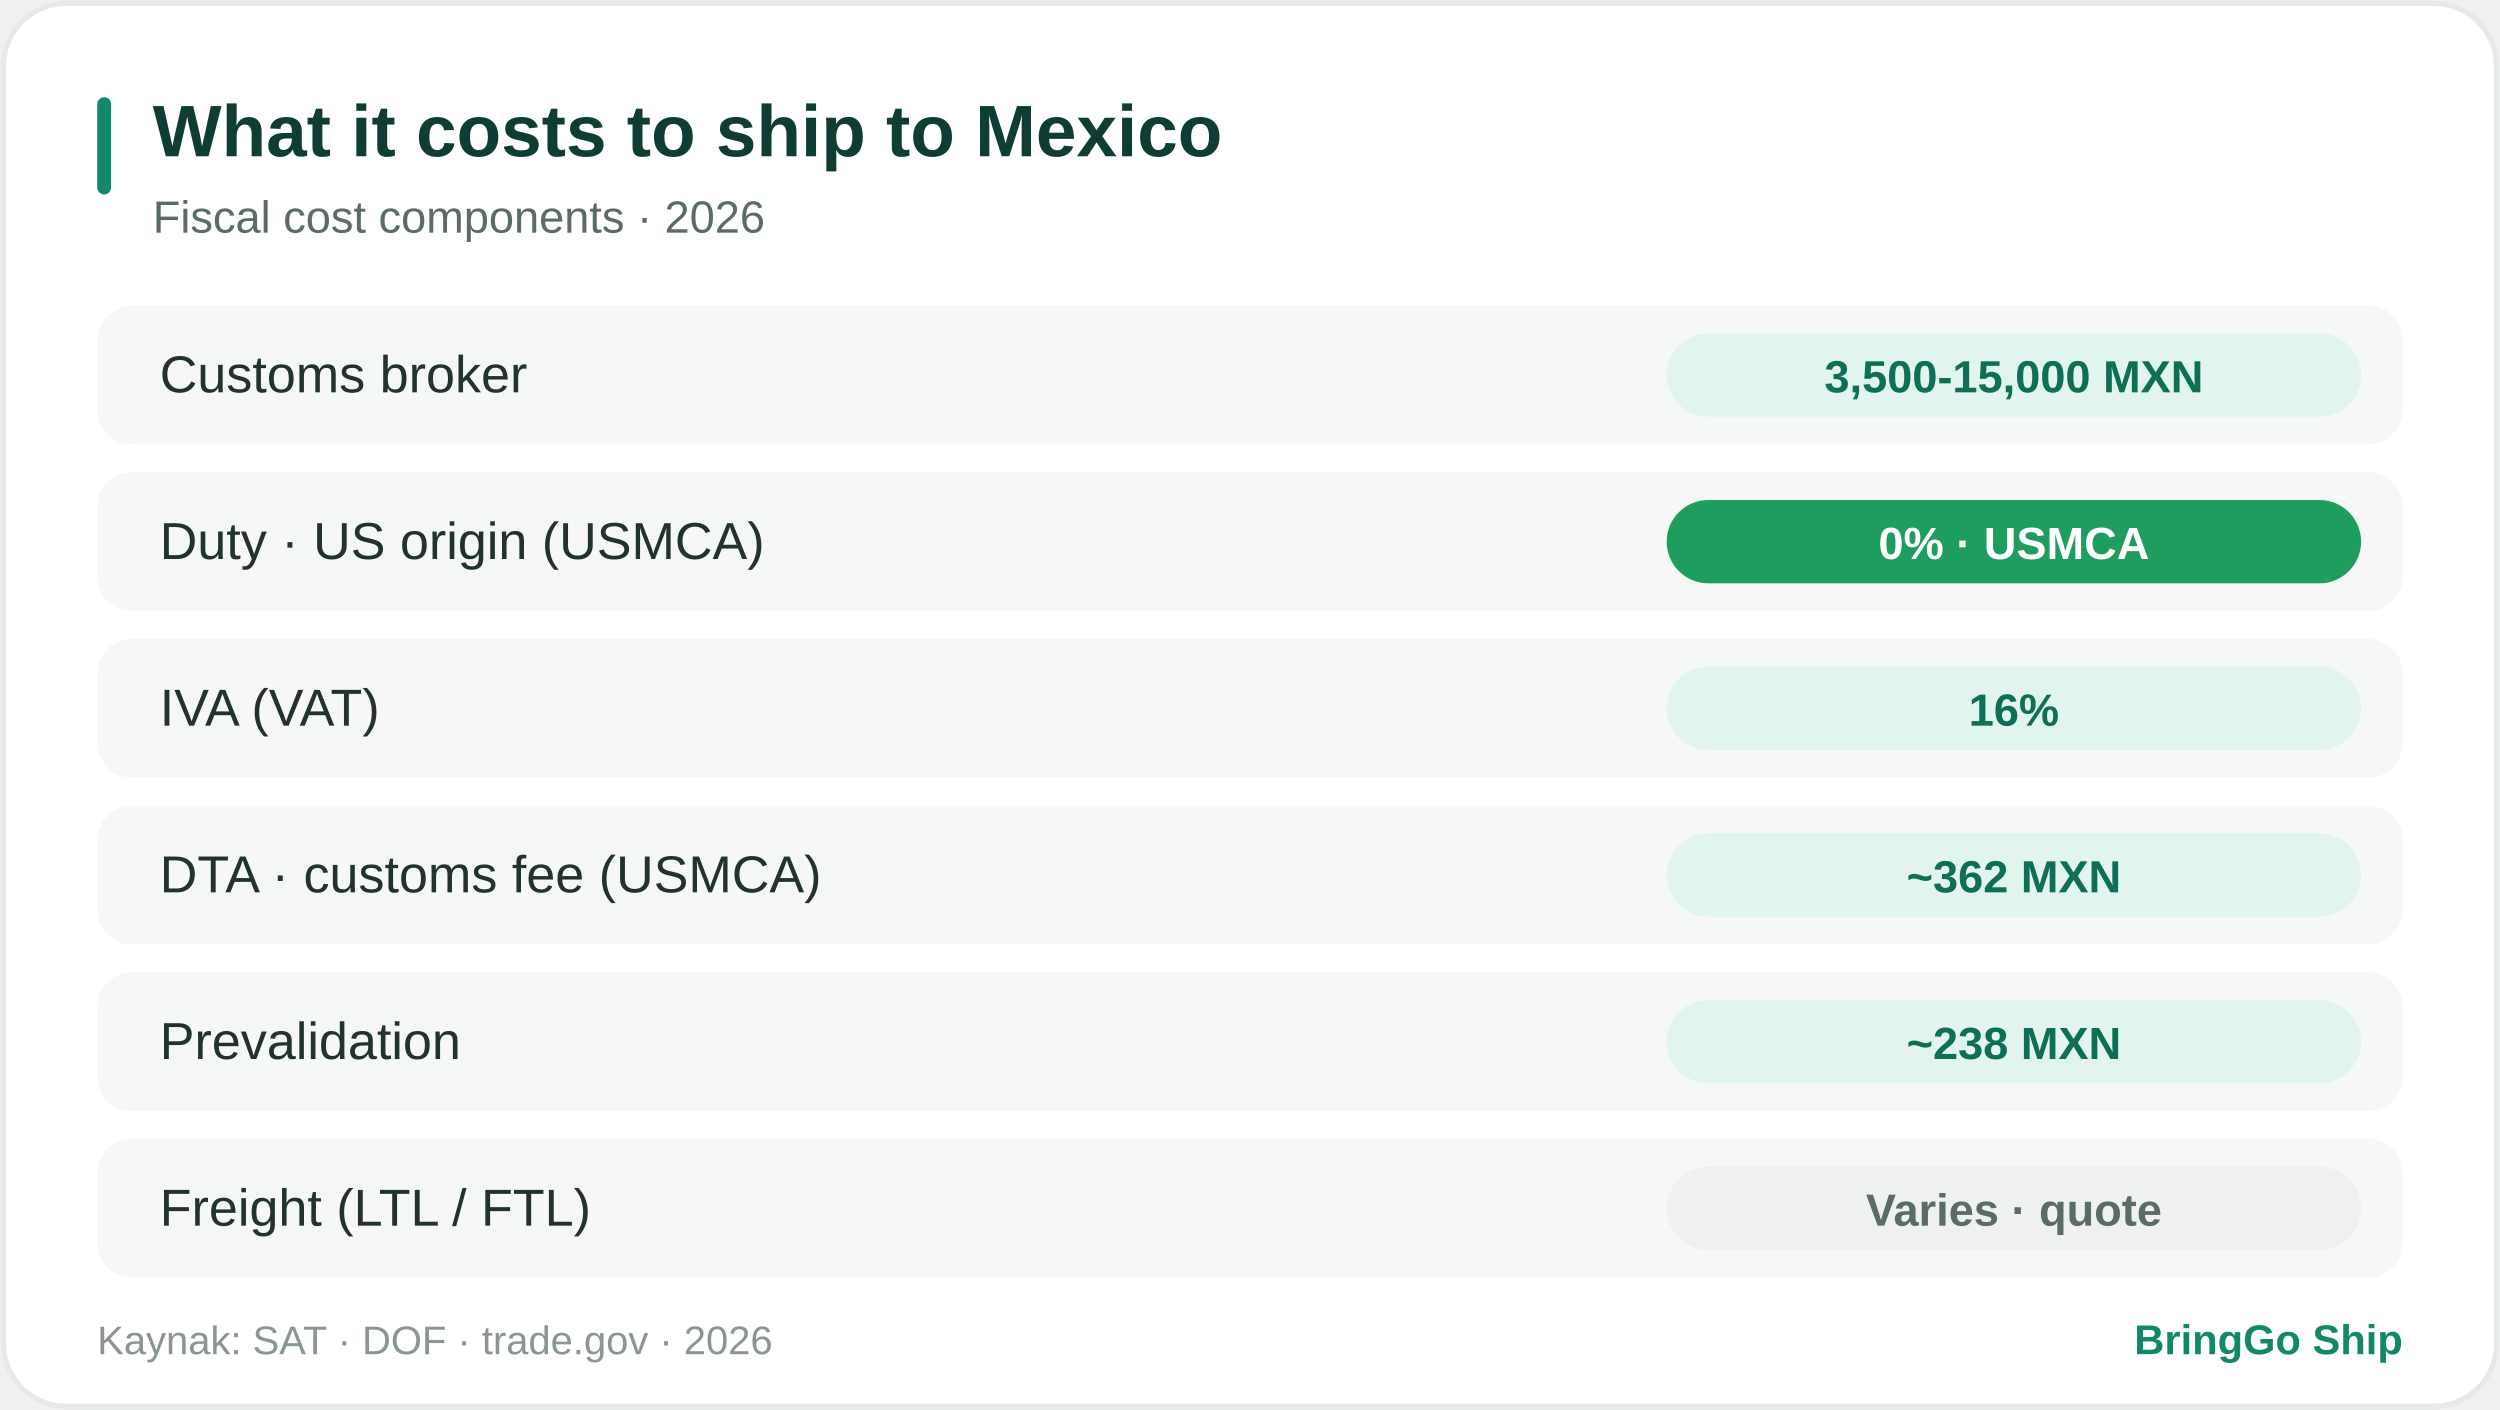
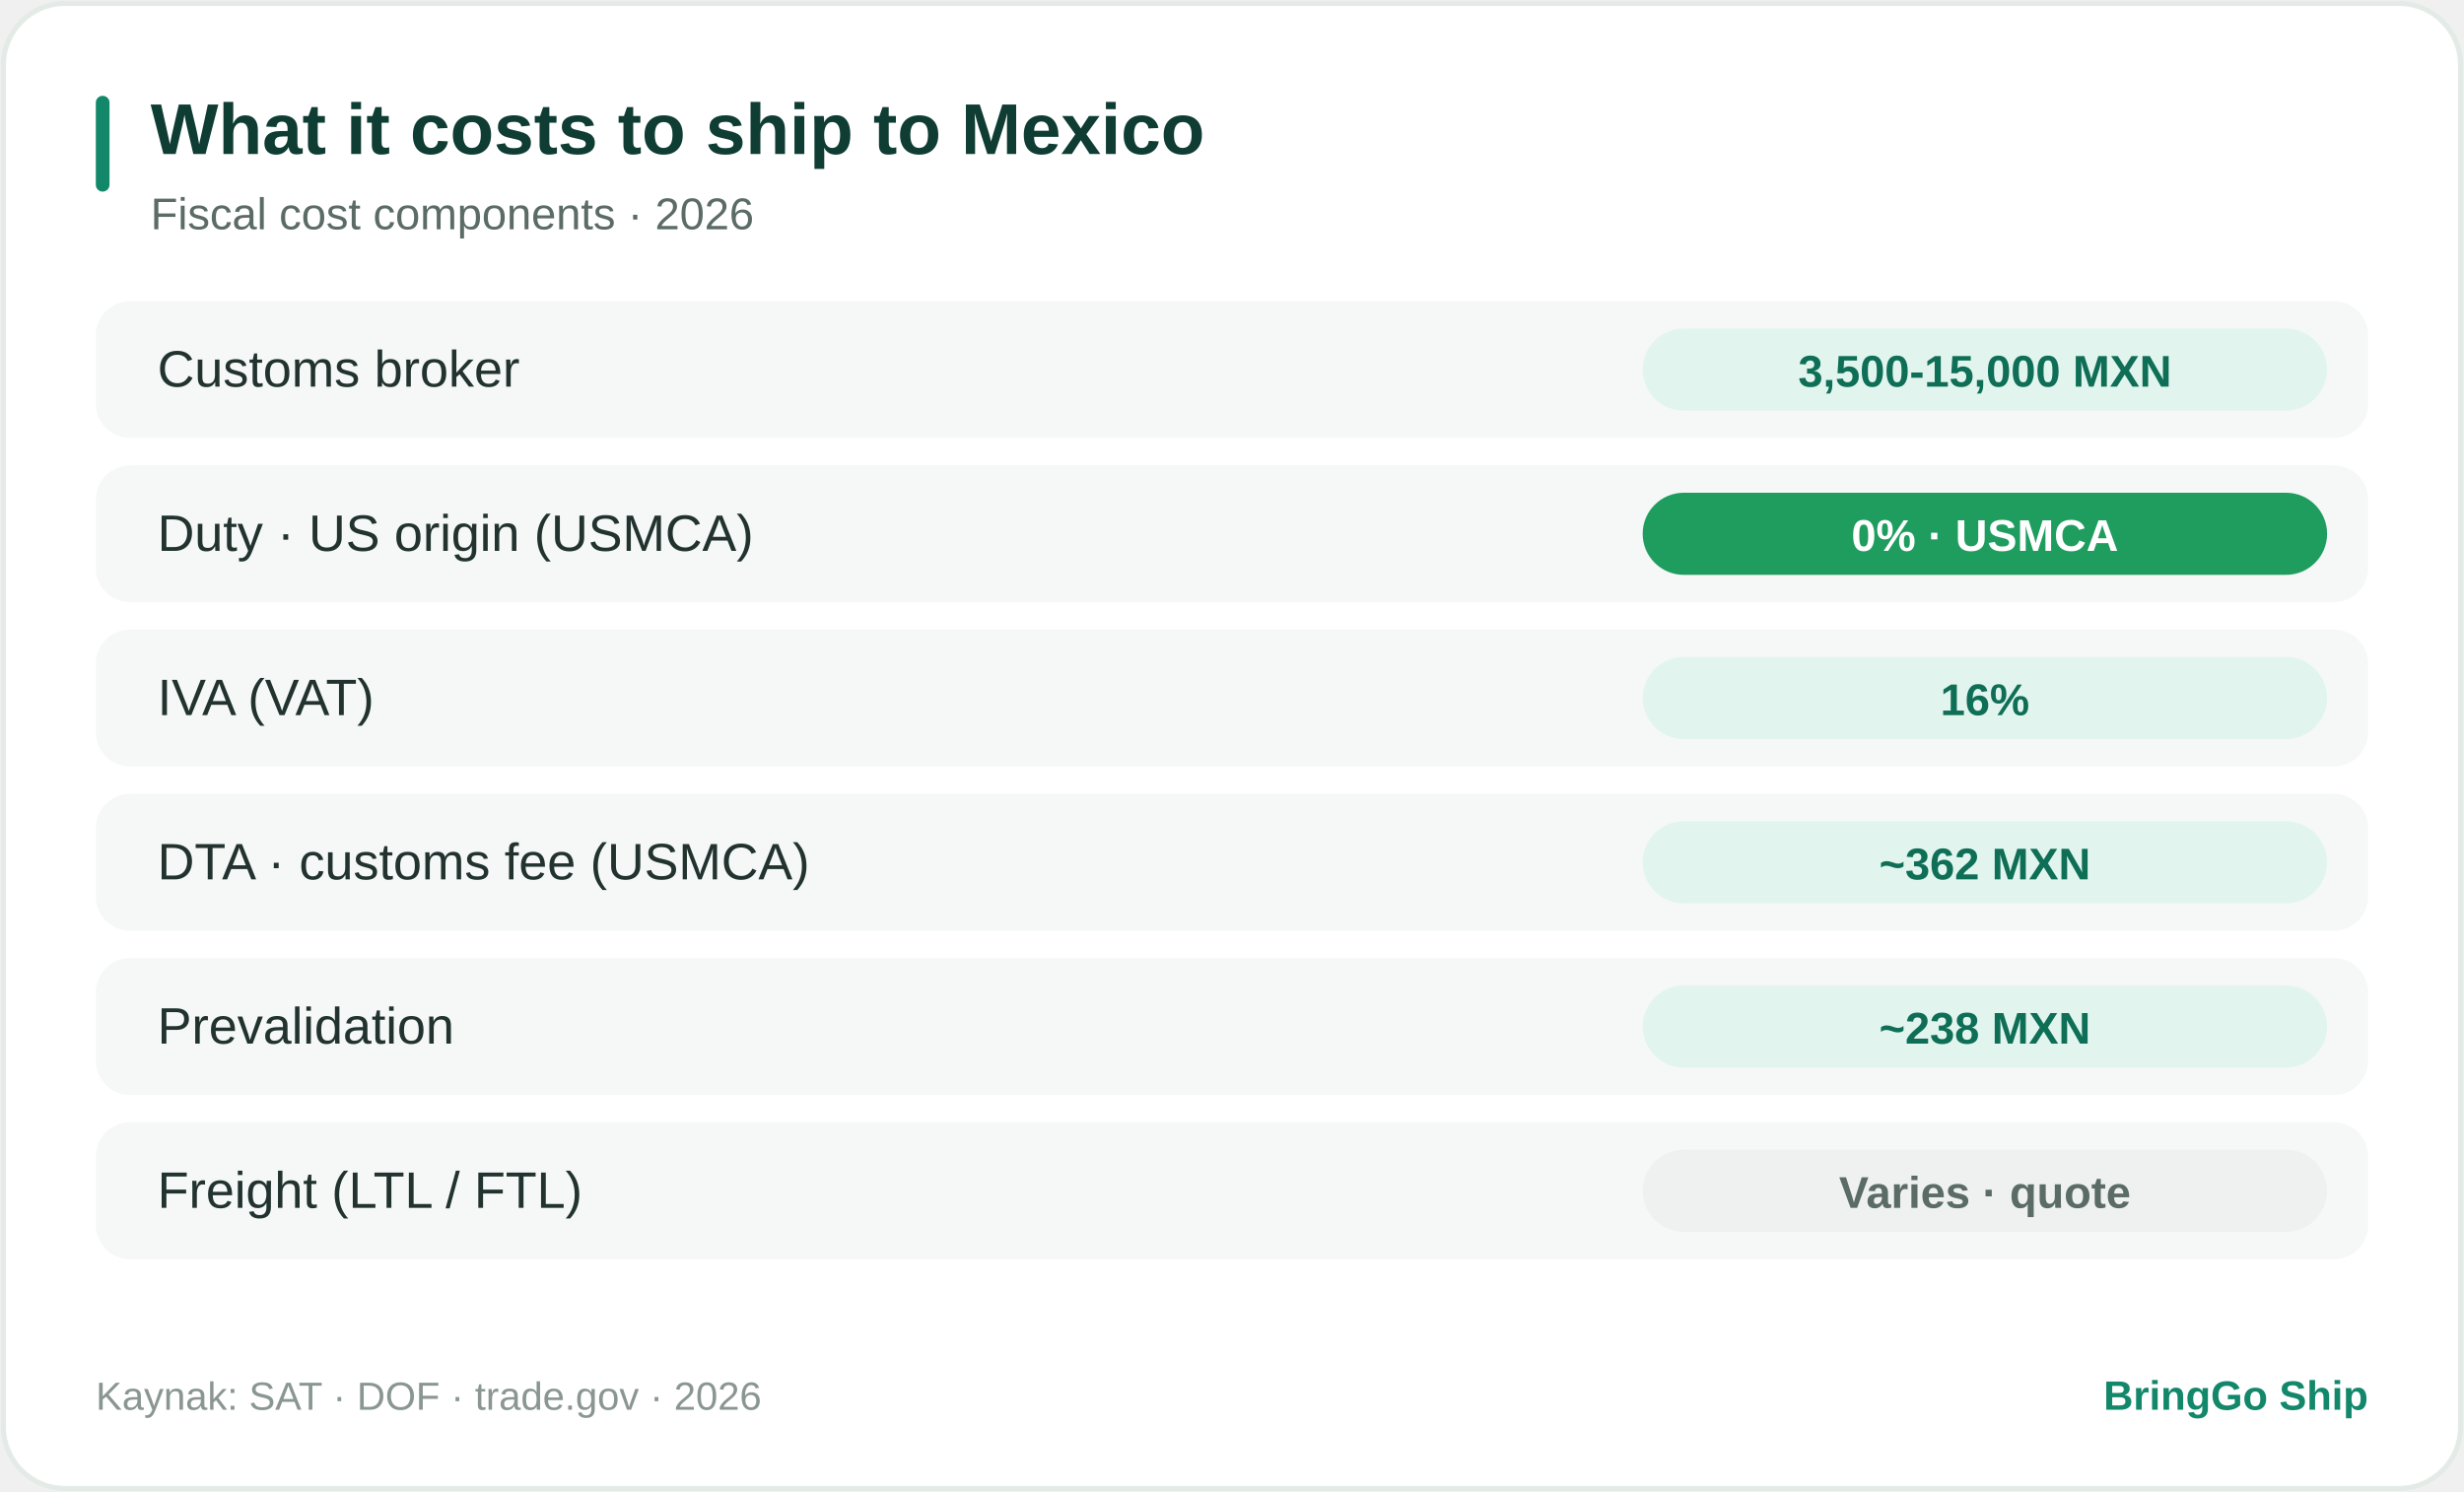
- <svg xmlns="http://www.w3.org/2000/svg" width="720" height="406" viewBox="0 0 720 406" role="img">
+ <svg xmlns="http://www.w3.org/2000/svg" width="720" height="436" viewBox="0 0 720 436" role="img">
  <style>
text{font-family:Arial,Helvetica,sans-serif}
.card{fill:#ffffff;stroke:#e4ebe7;stroke-width:1.5}
.row{fill:#f5f8f7}.pill{fill:#E1F5EE}.hi{fill:#1f9d5f}.mut{fill:#eef1f0}
.acc{fill:#12876A}.circ{fill:#12876A}.rd{fill:#fbe9e7}.am{fill:#fbf1dd}.tl{fill:#E1F5EE}.ln{stroke:#dbe6e1}
.tt{fill:#0F3D33;font-weight:bold}.ts{fill:#5b6b66}.tl2{fill:#22332f}
.tv{fill:#0F6E56;font-weight:bold}.tm{fill:#5b6b66;font-weight:bold}.tw{fill:#ffffff;font-weight:bold}
.tf{fill:#8a9691}.tb{fill:#12876A;font-weight:bold}.big{fill:#0F3D33;font-weight:bold}
.trd{fill:#a3392c;font-weight:bold}.tam{fill:#8a5a12;font-weight:bold}.ttl{fill:#0F6E56;font-weight:bold}
@media (prefers-color-scheme:dark){
.card{fill:#16211e;stroke:#2c3a35}
.row{fill:#1d2b27}.pill{fill:#123a2e}.hi{fill:#1f9d5f}.mut{fill:#28352f}
.acc{fill:#2fae7e}.circ{fill:#2fae7e}.rd{fill:#3a201c}.am{fill:#352a15}.tl{fill:#123a2e}
.tt{fill:#d7f2e6}.ts{fill:#8fa79d}.tl2{fill:#cfe0d9}
.tv{fill:#6fe0b0}.tm{fill:#9db3a9}.tw{fill:#ffffff}
.tf{fill:#6d8279}.tb{fill:#57d3a3}.big{fill:#d7f2e6}
.trd{fill:#f0a99e}.tam{fill:#e6c281}.ttl{fill:#6fe0b0}.ln{stroke:#31423c}}
</style>
-   <rect x="1" y="1" width="718" height="404" rx="18" class="card" />
+   <rect x="1" y="1" width="718" height="434" rx="18" class="card" />
  <rect x="28" y="28" width="4" height="28" rx="2" class="acc" />
  <text x="44" y="45" font-size="21" class="tt">What it costs to ship to Mexico</text>
  <text x="44" y="67" font-size="13" class="ts">Fiscal cost components · 2026</text>
  <g transform="translate(0,88)">
    <rect x="28" y="0" width="664" height="40" rx="10" class="row" />
    <text x="46" y="25" font-size="15" class="tl2">Customs broker</text>
    <rect x="480" y="8" width="200" height="24" rx="12" class="pill" />
    <text x="580" y="25" text-anchor="middle" font-size="13" class="tv">3,500-15,000 MXN</text>
    <rect x="28" y="48" width="664" height="40" rx="10" class="row" />
    <text x="46" y="73" font-size="15" class="tl2">Duty · US origin (USMCA)</text>
    <rect x="480" y="56" width="200" height="24" rx="12" class="hi" />
    <text x="580" y="73" text-anchor="middle" font-size="13" class="tw">0% · USMCA</text>
    <rect x="28" y="96" width="664" height="40" rx="10" class="row" />
    <text x="46" y="121" font-size="15" class="tl2">IVA (VAT)</text>
    <rect x="480" y="104" width="200" height="24" rx="12" class="pill" />
    <text x="580" y="121" text-anchor="middle" font-size="13" class="tv">16%</text>
    <rect x="28" y="144" width="664" height="40" rx="10" class="row" />
    <text x="46" y="169" font-size="15" class="tl2">DTA · customs fee (USMCA)</text>
    <rect x="480" y="152" width="200" height="24" rx="12" class="pill" />
    <text x="580" y="169" text-anchor="middle" font-size="13" class="tv">~362 MXN</text>
    <rect x="28" y="192" width="664" height="40" rx="10" class="row" />
    <text x="46" y="217" font-size="15" class="tl2">Prevalidation</text>
    <rect x="480" y="200" width="200" height="24" rx="12" class="pill" />
    <text x="580" y="217" text-anchor="middle" font-size="13" class="tv">~238 MXN</text>
    <rect x="28" y="240" width="664" height="40" rx="10" class="row" />
    <text x="46" y="265" font-size="15" class="tl2">Freight (LTL / FTL)</text>
    <rect x="480" y="248" width="200" height="24" rx="12" class="mut" />
    <text x="580" y="265" text-anchor="middle" font-size="13" class="tm">Varies · quote</text>
  </g>
-   <text x="28" y="390" font-size="11.5" class="tf">Kaynak: SAT · DOF · trade.gov · 2026</text>
-   <text x="692" y="390" text-anchor="end" font-size="12" class="tb">BringGo Ship</text>
+   <text x="28" y="412" font-size="11.5" class="tf">Kaynak: SAT · DOF · trade.gov · 2026</text>
+   <text x="692" y="412" text-anchor="end" font-size="12" class="tb">BringGo Ship</text>
</svg>
